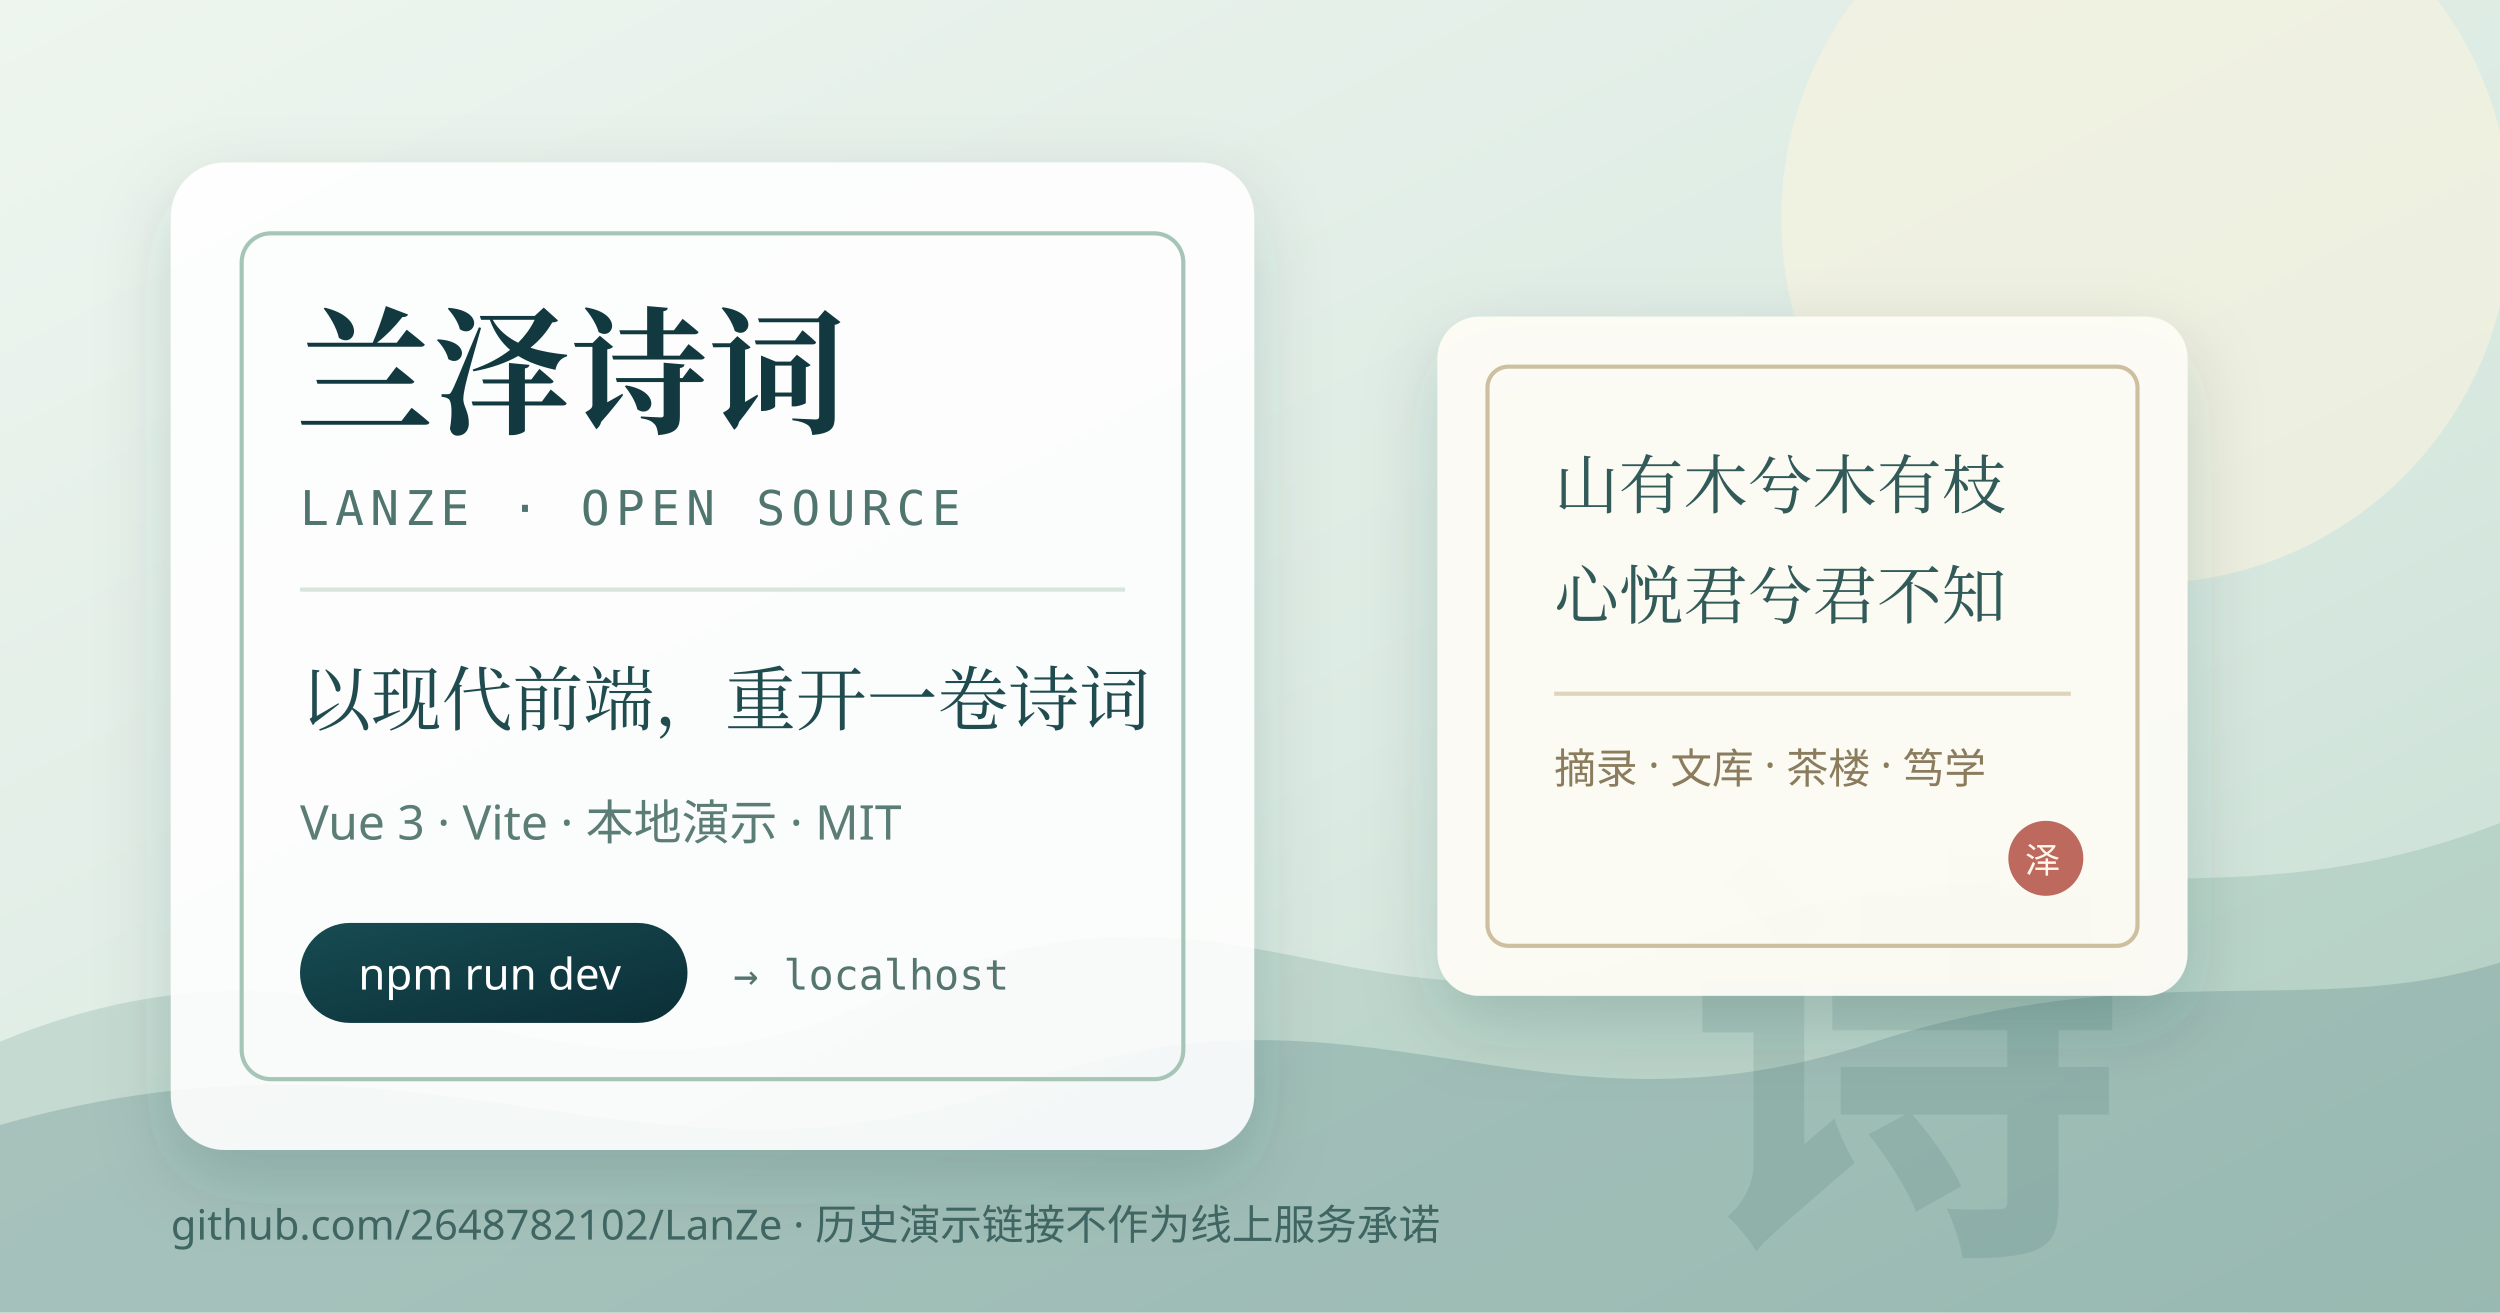
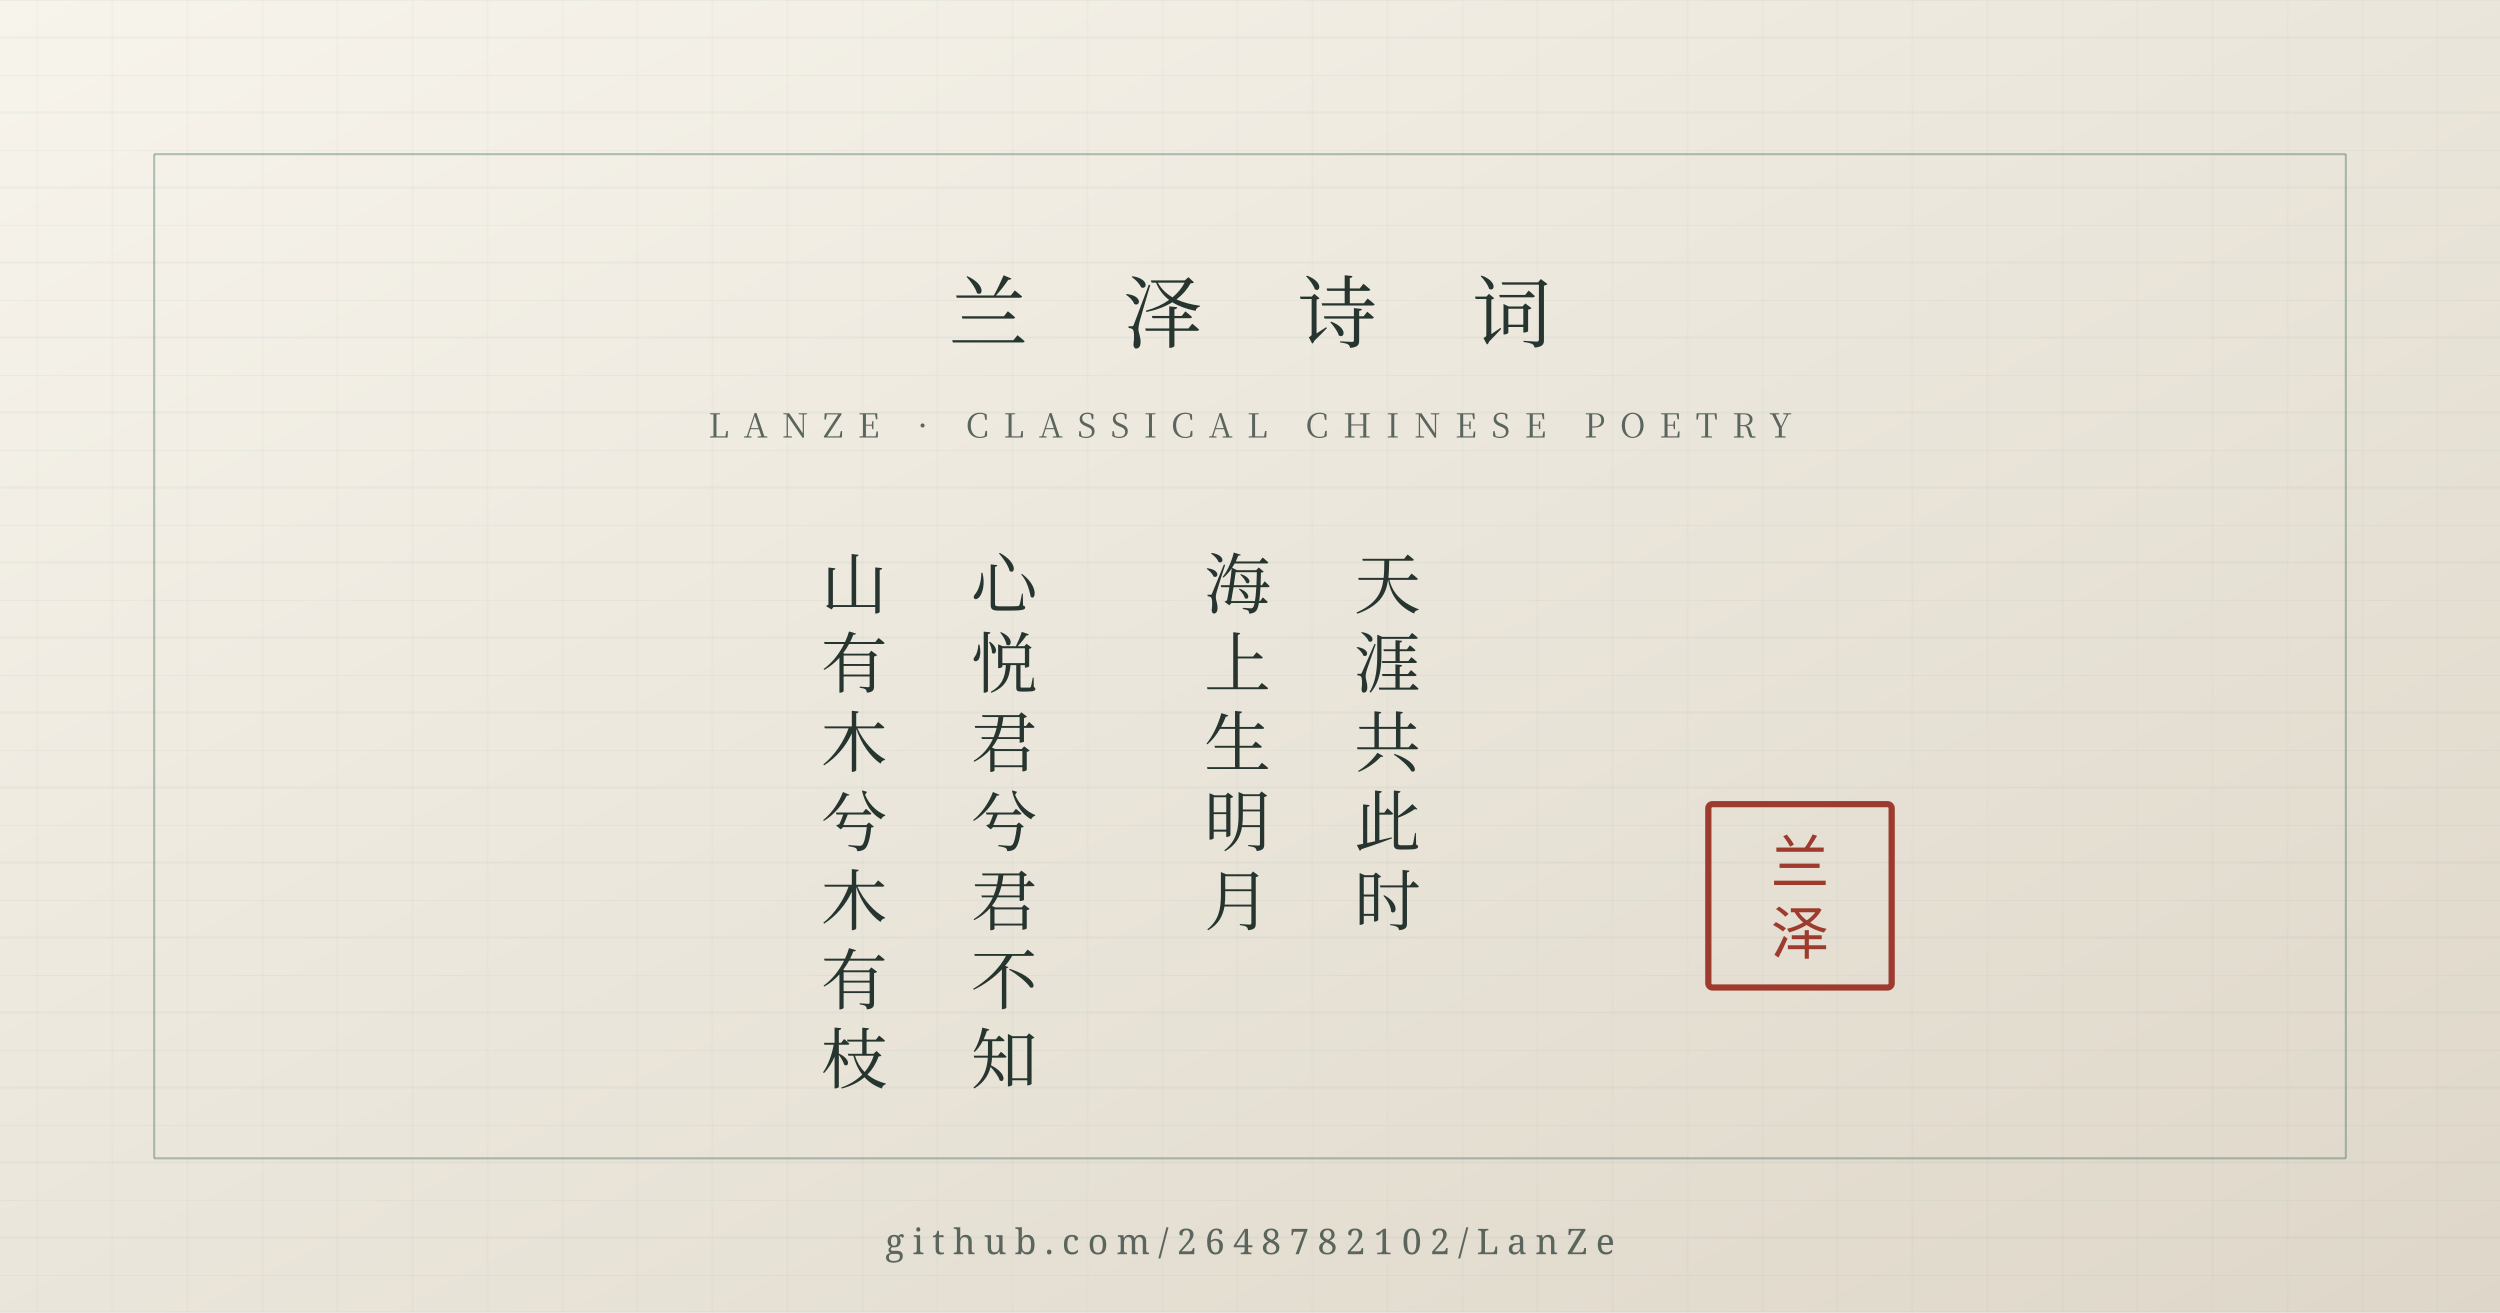
- <svg xmlns="http://www.w3.org/2000/svg" width="1200" height="630" viewBox="0 0 1200 630" role="img" aria-labelledby="title desc">
+ <svg xmlns="http://www.w3.org/2000/svg" width="1200" height="630" viewBox="0 0 1200 630" role="img" aria-label="兰泽诗词：以折页与竖排文字重新呈现的古诗词前端">
  <defs>
    <linearGradient id="paper" x1="0" y1="0" x2="1" y2="1">
-       <stop offset="0" stop-color="#eef5ef" />
-       <stop offset="0.55" stop-color="#dcebe3" />
-       <stop offset="1" stop-color="#c6ddd2" />
+       <stop offset="0" stop-color="#f7f4ec" />
+       <stop offset="1" stop-color="#ded7c9" />
    </linearGradient>
-     <linearGradient id="ink" x1="0" y1="0" x2="0.9" y2="1">
-       <stop offset="0" stop-color="#174b52" />
-       <stop offset="1" stop-color="#0c3038" />
-     </linearGradient>
-     <filter id="shadow" x="-20%" y="-20%" width="140%" height="140%">
-       <feDropShadow dx="0" dy="14" stdDeviation="18" flood-color="#123c3f" flood-opacity="0.18" />
-     </filter>
+     <pattern id="fiber" width="36" height="36" patternUnits="userSpaceOnUse">
+       <path d="M0 0H36M0 18H36" stroke="#2f5d50" stroke-opacity=".045" />
+       <path d="M18 0V36" stroke="#2f5d50" stroke-opacity=".025" />
+     </pattern>
  </defs>
  <rect width="1200" height="630" fill="url(#paper)" />
-   <circle cx="1030" cy="105" r="175" fill="#f7f2df" opacity="0.65" />
-   <path d="M0 500 C180 425 260 555 420 480 C590 400 650 510 800 455 C965 392 1060 450 1200 395 L1200 630 L0 630 Z" fill="#7eaa9a" opacity="0.28" />
-   <path d="M0 540 C210 480 310 585 490 520 C655 460 735 555 900 500 C1030 458 1110 490 1200 462 L1200 630 L0 630 Z" fill="#396f70" opacity="0.22" />
-   <g fill="#315d5f" opacity="0.13" font-family="serif" font-size="210" font-weight="700">
-     <text x="810" y="585">诗</text>
+   <rect width="1200" height="630" fill="url(#fiber)" />
+   <path d="M74 74H1126M74 556H1126" stroke="#2f5d50" stroke-opacity=".35" />
+   <path d="M74 74V556M1126 74V556" stroke="#2f5d50" stroke-opacity=".35" />
+   <g fill="#26352f" font-family="Songti SC, Noto Serif CJK SC, serif" text-anchor="middle">
+     <text x="600" y="164" font-size="38" letter-spacing="18">兰 泽 诗 词</text>
+     <text x="600" y="210" font-size="16" letter-spacing="7" fill="#5a655d">LANZE · CLASSICAL CHINESE POETRY</text>
  </g>
-   <g transform="translate(82 78)">
-     <rect width="520" height="474" rx="26" fill="#ffffff" opacity="0.88" filter="url(#shadow)" />
-     <rect x="34" y="34" width="452" height="406" rx="14" fill="none" stroke="#a7c5b6" stroke-width="2" />
-     <text x="60" y="125" fill="#12393f" font-family="PingFang SC, Noto Serif CJK SC, serif" font-size="66" font-weight="700">兰泽诗词</text>
-     <text x="62" y="174" fill="#4f756e" font-family="ui-monospace, SFMono-Regular, Menlo, monospace" font-size="23" letter-spacing="3">LANZE · OPEN SOURCE</text>
-     <line x1="62" y1="205" x2="458" y2="205" stroke="#d7e5dc" stroke-width="2" />
-     <text x="62" y="270" fill="#204c50" font-family="Noto Serif CJK SC, Songti SC, serif" font-size="34">以现代前端，重开一卷诗词</text>
-     <text x="62" y="325" fill="#5b7d76" font-family="PingFang SC, sans-serif" font-size="23">Vue 3 · Vite · 本地演示 · MIT</text>
-     <rect x="62" y="365" width="186" height="48" rx="24" fill="url(#ink)" />
-     <text x="90" y="397" fill="#ffffff" font-family="PingFang SC, sans-serif" font-size="21">npm run dev</text>
-     <text x="270" y="397" fill="#54766f" font-family="ui-monospace, monospace" font-size="20">→  localhost</text>
+   <g fill="#26352f" font-family="Songti SC, Noto Serif CJK SC, serif" font-size="32" text-anchor="middle">
+     <text x="410" y="292">山</text>
+     <text x="410" y="330">有</text>
+     <text x="410" y="368">木</text>
+     <text x="410" y="406">兮</text>
+     <text x="410" y="444">木</text>
+     <text x="410" y="482">有</text>
+     <text x="410" y="520">枝</text>
+     <text x="482" y="292">心</text>
+     <text x="482" y="330">悦</text>
+     <text x="482" y="368">君</text>
+     <text x="482" y="406">兮</text>
+     <text x="482" y="444">君</text>
+     <text x="482" y="482">不</text>
+     <text x="482" y="520">知</text>
+     <text x="594" y="292">海</text>
+     <text x="594" y="330">上</text>
+     <text x="594" y="368">生</text>
+     <text x="594" y="406">明</text>
+     <text x="594" y="444">月</text>
+     <text x="666" y="292">天</text>
+     <text x="666" y="330">涯</text>
+     <text x="666" y="368">共</text>
+     <text x="666" y="406">此</text>
+     <text x="666" y="444">时</text>
  </g>
-   <g transform="translate(690 152)" filter="url(#shadow)">
-     <rect width="360" height="326" rx="20" fill="#fdfcf5" opacity="0.96" />
-     <rect x="24" y="24" width="312" height="278" rx="10" fill="none" stroke="#cdbfa0" stroke-width="2" />
-     <g fill="#315a58" font-family="Noto Serif CJK SC, Songti SC, serif" font-size="31">
-       <text x="56" y="92">山有木兮木有枝</text>
-       <text x="56" y="145">心悦君兮君不知</text>
-     </g>
-     <line x1="56" y1="181" x2="304" y2="181" stroke="#ded4b9" stroke-width="2" />
-     <text x="56" y="224" fill="#8a7b5c" font-family="PingFang SC, sans-serif" font-size="20">摘录 · 文库 · 茶楼 · 笃学</text>
-     <circle cx="292" cy="260" r="18" fill="#b34f42" opacity="0.85" />
-     <text x="282" y="267" fill="#fff7ec" font-family="serif" font-size="17">泽</text>
+   <g stroke="#9e3b2f" stroke-width="3" fill="none">
+     <rect x="820" y="386" width="88" height="88" rx="2" />
  </g>
-   <text x="82" y="595" fill="#3f6662" font-family="PingFang SC, sans-serif" font-size="20">github.com/2648782102/LanZe · 历史演示链接不作为线上服务承诺</text>
+   <g fill="#9e3b2f" font-family="Songti SC, serif" font-size="28" text-anchor="middle">
+     <text x="864" y="424">兰</text>
+     <text x="864" y="458">泽</text>
+   </g>
+   <text x="600" y="602" fill="#5a655d" font-family="Songti SC, serif" font-size="17" letter-spacing="4" text-anchor="middle">github.com/2648782102/LanZe</text>
</svg>
